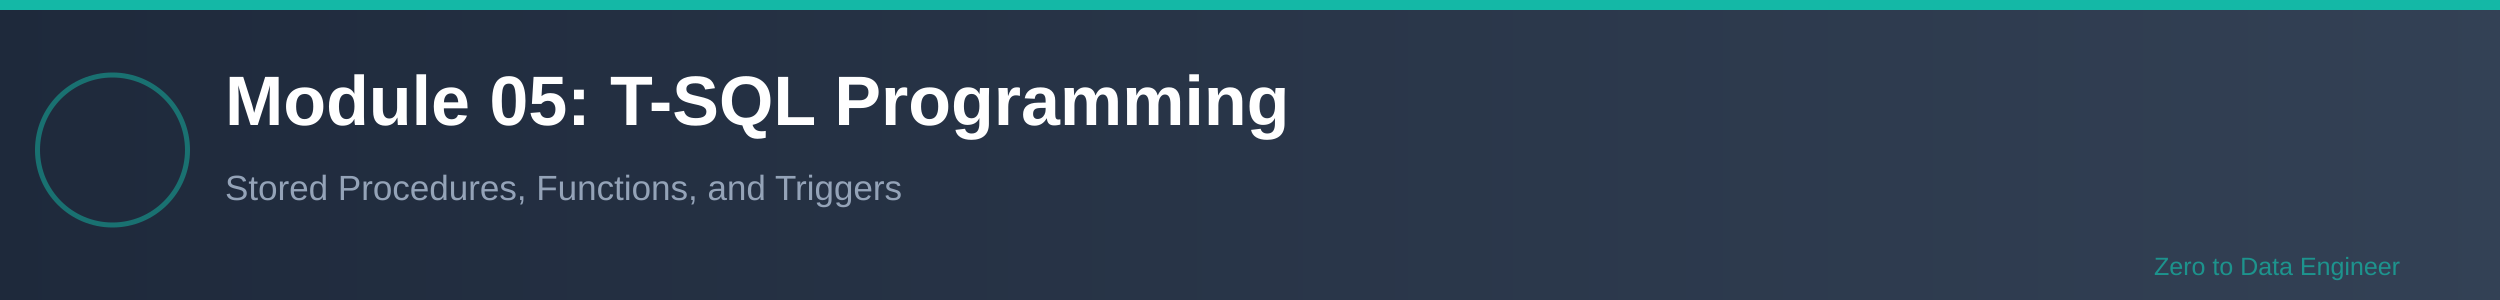
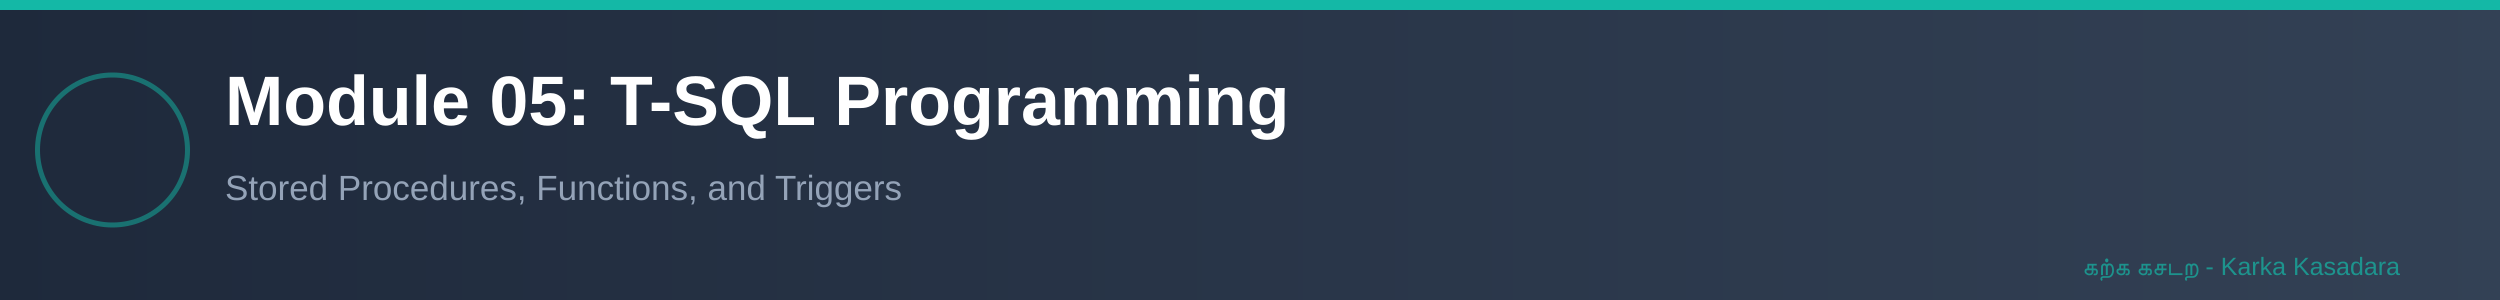
<svg xmlns="http://www.w3.org/2000/svg" width="1000" height="120">
  <defs>
    <linearGradient id="grad05" x1="0%" y1="0%" x2="100%" y2="0%">
      <stop offset="0%" style="stop-color:#1e293b" />
      <stop offset="100%" style="stop-color:#334155" />
    </linearGradient>
  </defs>
  <rect width="1000" height="120" fill="url(#grad05)" />
  <rect x="0" y="0" width="1000" height="4" fill="#14b8a6" />
  <circle cx="45" cy="60" r="30" fill="none" stroke="#14b8a6" stroke-width="2" opacity="0.5" />
  <text x="90" y="50" font-family="Segoe UI, Arial, sans-serif" font-size="28" font-weight="700" fill="#ffffff">Module 05: T-SQL Programming</text>
  <text x="90" y="80" font-family="Segoe UI, Arial, sans-serif" font-size="14" fill="#94a3b8">Stored Procedures, Functions, and Triggers</text>
-   <text x="960" y="110" font-family="Arial, sans-serif" font-size="10" fill="#14b8a6" text-anchor="end" opacity="0.7">Zero to Data Engineer</text>
+   <text x="960" y="110" font-family="Arial, sans-serif" font-size="10" fill="#14b8a6" text-anchor="end" opacity="0.7">கற்க கசடற - Karka Kasadara</text>
</svg>
